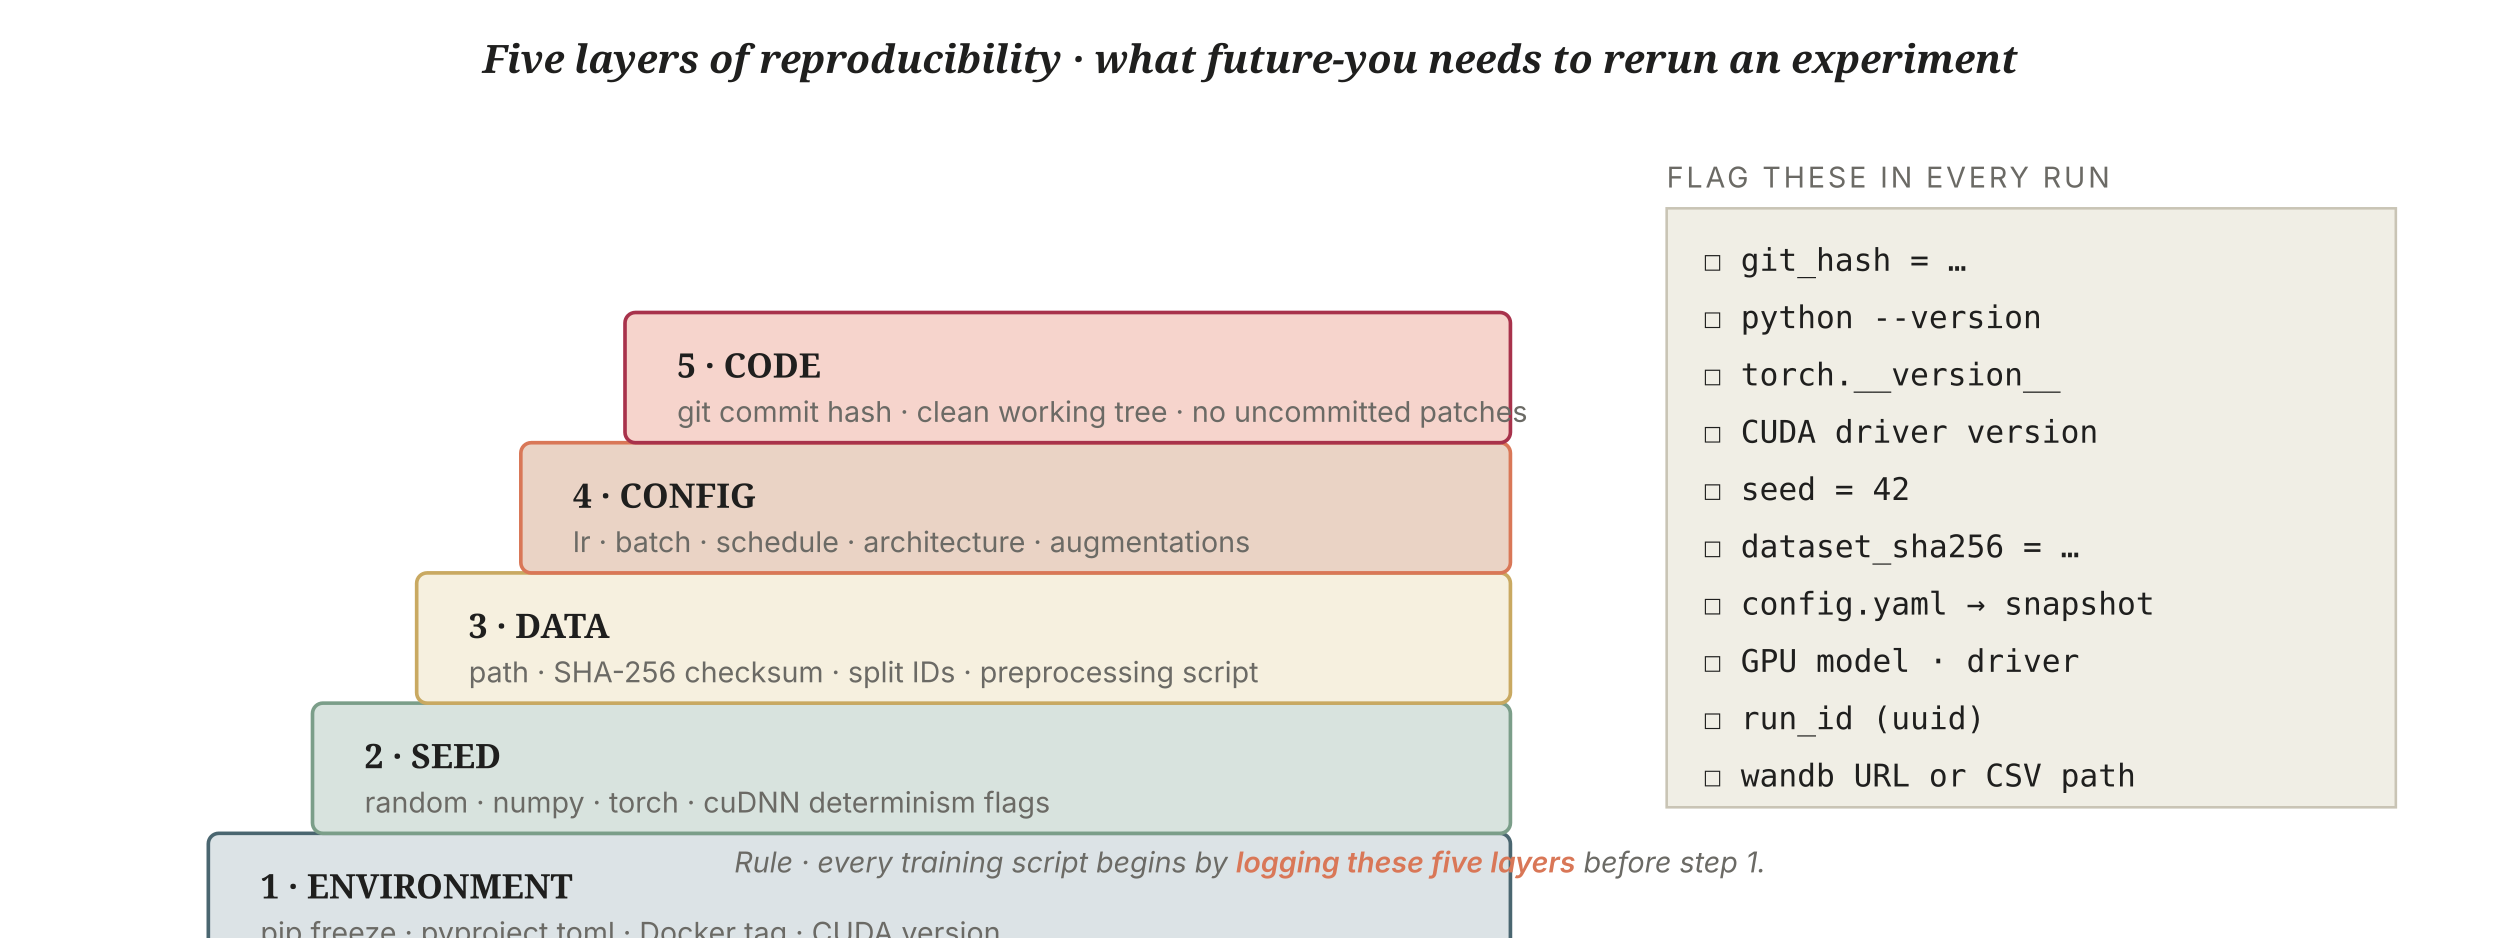
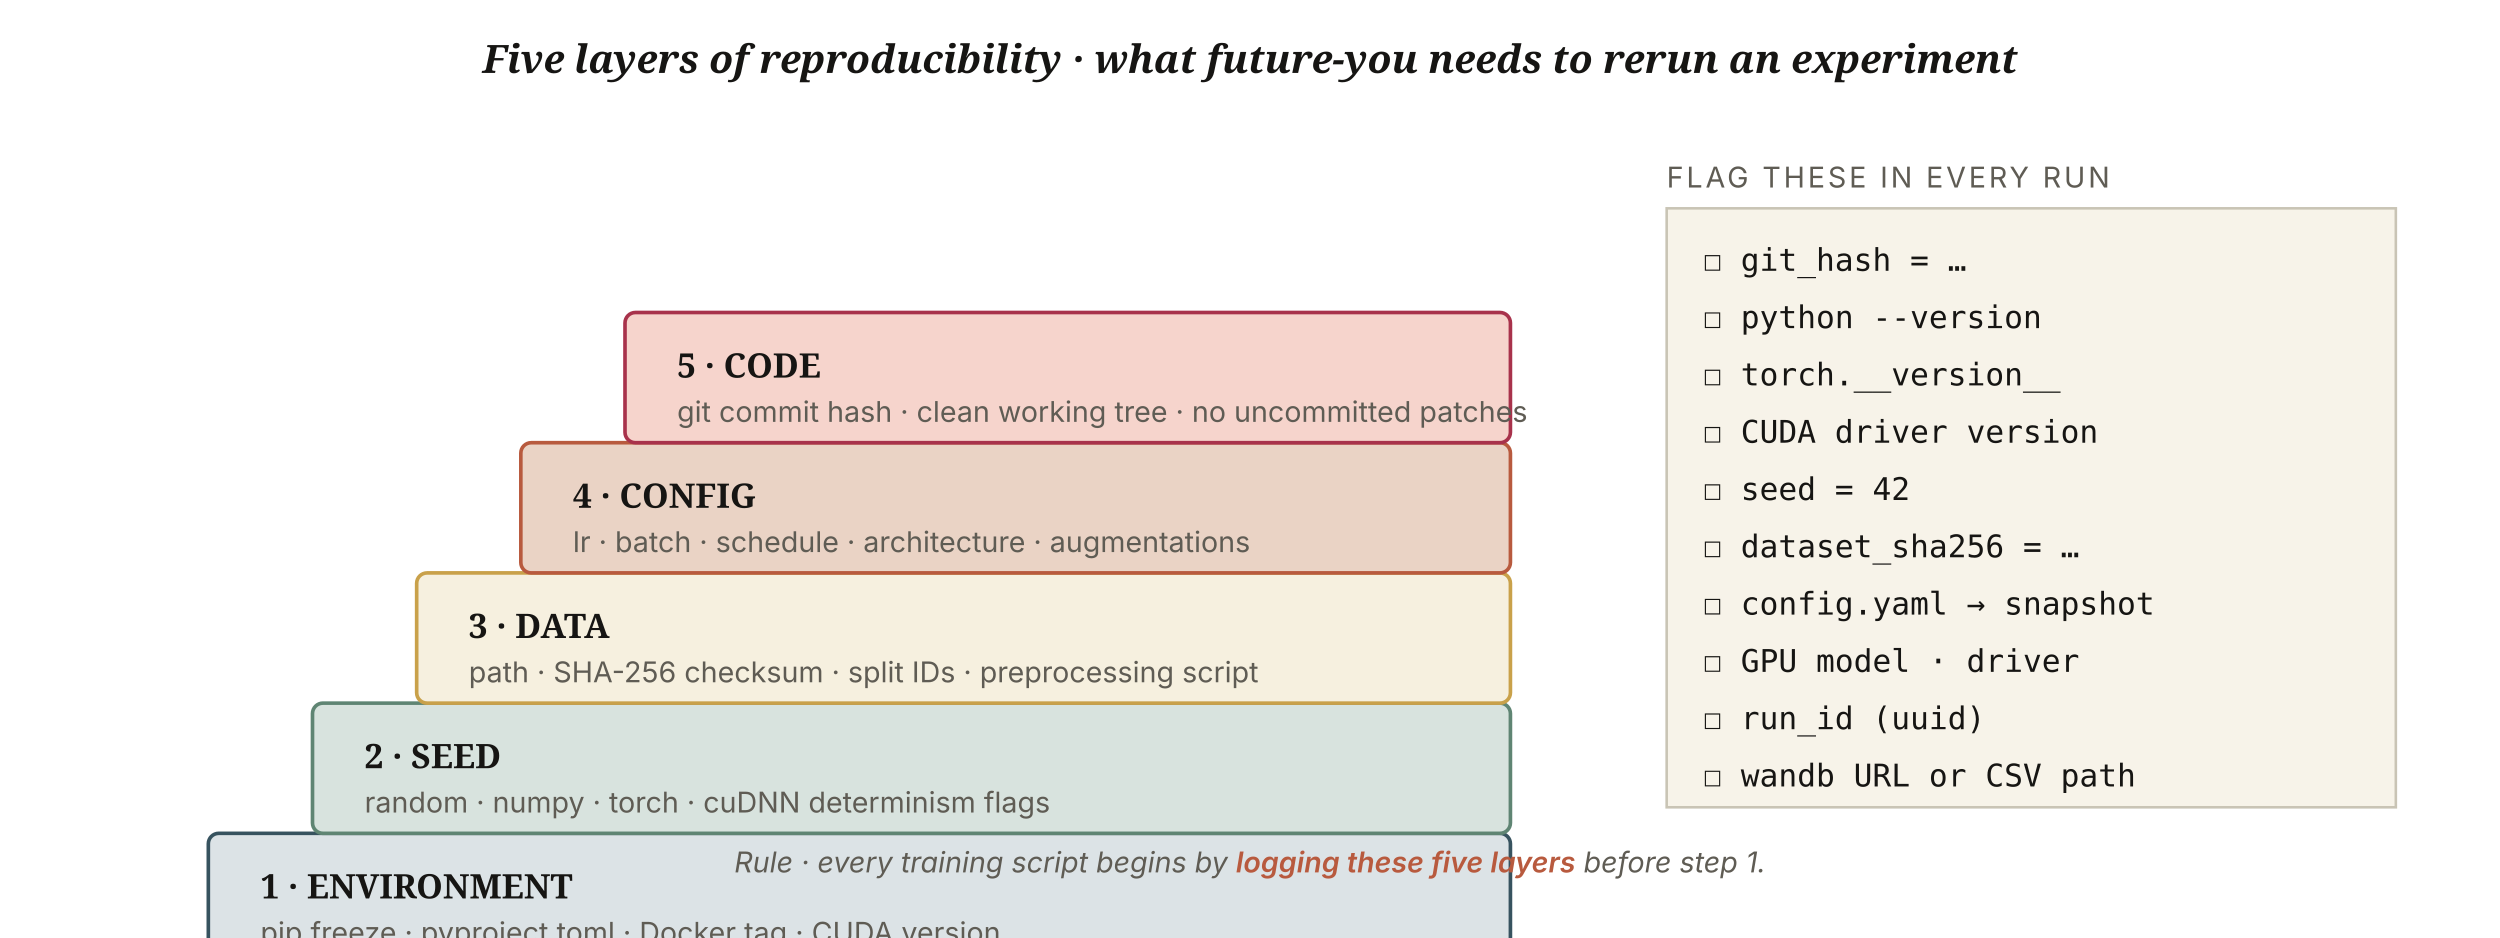
- <svg xmlns="http://www.w3.org/2000/svg" viewBox="0 0 960 360" font-family="Fraunces, Georgia, serif">
+ <svg xmlns="http://www.w3.org/2000/svg" viewBox="0 0 960 360" font-family="EB Garamond, Georgia, serif">
  <defs>
    <style>
-       .box   { fill:#F0EEE5; stroke:#1F1F1E; stroke-width:1.3; rx:4; ry:4; }
+       .box   { fill:#F7F3E9; stroke:#161513; stroke-width:1.3; rx:4; ry:4; }
      .layer1{ fill:#F6D4CC; stroke:#A8324B; stroke-width:1.4; rx:4; ry:4; }
-       .layer2{ fill:#EAD3C5; stroke:#D97757; stroke-width:1.4; rx:4; ry:4; }
-       .layer3{ fill:#F6F0DF; stroke:#C9A961; stroke-width:1.4; rx:4; ry:4; }
-       .layer4{ fill:#D8E3DE; stroke:#7B9E89; stroke-width:1.4; rx:4; ry:4; }
-       .layer5{ fill:#DCE3E6; stroke:#4A6670; stroke-width:1.4; rx:4; ry:4; }
-       .mono  { font-family:'JetBrains Mono', monospace; font-size:12px; fill:#1F1F1E; }
-       .mono-b{ font-family:'JetBrains Mono', monospace; font-size:13px; fill:#1F1F1E; font-weight:600; }
-       .lbl   { fill:#1F1F1E; font-size:13px; font-weight:600; }
-       .mut   { fill:#6B6A65; font-size:11px; font-family:Inter, sans-serif; }
-       .ttl   { fill:#1F1F1E; font-size:15px; font-weight:600; font-style:italic; }
-       .tag   { fill:#6B6A65; font-size:11px; letter-spacing:0.1em; text-transform:uppercase; font-family:Inter, sans-serif; }
+       .layer2{ fill:#EAD3C5; stroke:#B85A3E; stroke-width:1.4; rx:4; ry:4; }
+       .layer3{ fill:#F6F0DF; stroke:#C9A14A; stroke-width:1.4; rx:4; ry:4; }
+       .layer4{ fill:#D8E3DE; stroke:#5F8573; stroke-width:1.4; rx:4; ry:4; }
+       .layer5{ fill:#DCE3E6; stroke:#37535F; stroke-width:1.4; rx:4; ry:4; }
+       .mono  { font-family:'JetBrains Mono', monospace; font-size:12px; fill:#161513; }
+       .mono-b{ font-family:'JetBrains Mono', monospace; font-size:13px; fill:#161513; font-weight:600; }
+       .lbl   { fill:#161513; font-size:13px; font-weight:600; }
+       .mut   { fill:#5F5C54; font-size:11px; font-family:Inter, sans-serif; }
+       .ttl   { fill:#161513; font-size:15px; font-weight:600; font-style:italic; }
+       .tag   { fill:#5F5C54; font-size:11px; letter-spacing:0.1em; text-transform:uppercase; font-family:Inter, sans-serif; }
    </style>
  </defs>
  <text x="480" y="28" text-anchor="middle" class="ttl">Five layers of reproducibility · what future-you needs to rerun an experiment</text>
  <g transform="translate(80, 80)">
    <rect class="layer5" x="0" y="240" width="500" height="50" />
-     <text x="20" y="265" class="lbl" fill="#4A6670">1 · ENVIRONMENT</text>
-     <text x="20" y="282" class="mut" fill="#4A6670">pip freeze · pyproject.toml · Docker tag · CUDA version</text>
+     <text x="20" y="265" class="lbl" fill="#37535F">1 · ENVIRONMENT</text>
+     <text x="20" y="282" class="mut" fill="#37535F">pip freeze · pyproject.toml · Docker tag · CUDA version</text>
    <rect class="layer4" x="40" y="190" width="460" height="50" />
-     <text x="60" y="215" class="lbl" fill="#7B9E89">2 · SEED</text>
-     <text x="60" y="232" class="mut" fill="#7B9E89">random · numpy · torch · cuDNN determinism flags</text>
+     <text x="60" y="215" class="lbl" fill="#5F8573">2 · SEED</text>
+     <text x="60" y="232" class="mut" fill="#5F8573">random · numpy · torch · cuDNN determinism flags</text>
    <rect class="layer3" x="80" y="140" width="420" height="50" />
-     <text x="100" y="165" class="lbl" fill="#C9A961">3 · DATA</text>
-     <text x="100" y="182" class="mut" fill="#C9A961">path · SHA-256 checksum · split IDs · preprocessing script</text>
+     <text x="100" y="165" class="lbl" fill="#C9A14A">3 · DATA</text>
+     <text x="100" y="182" class="mut" fill="#C9A14A">path · SHA-256 checksum · split IDs · preprocessing script</text>
    <rect class="layer2" x="120" y="90" width="380" height="50" />
-     <text x="140" y="115" class="lbl" fill="#D97757">4 · CONFIG</text>
-     <text x="140" y="132" class="mut" fill="#D97757">lr · batch · schedule · architecture · augmentations</text>
+     <text x="140" y="115" class="lbl" fill="#B85A3E">4 · CONFIG</text>
+     <text x="140" y="132" class="mut" fill="#B85A3E">lr · batch · schedule · architecture · augmentations</text>
    <rect class="layer1" x="160" y="40" width="340" height="50" />
    <text x="180" y="65" class="lbl" fill="#A8324B">5 · CODE</text>
    <text x="180" y="82" class="mut" fill="#A8324B">git commit hash · clean working tree · no uncommitted patches</text>
  </g>
  <g transform="translate(640, 80)">
    <text x="0" y="-8" class="tag">FLAG THESE IN EVERY RUN</text>
-     <rect x="0" y="0" width="280" height="230" fill="#F0EEE5" stroke="#C9C4B5" />
+     <rect x="0" y="0" width="280" height="230" fill="#F7F3E9" stroke="#C9C4B5" />
    <g class="mono" transform="translate(14, 24)">
      <text x="0" y="0">☐ git_hash = …</text>
      <text x="0" y="22">☐ python --version</text>
      <text x="0" y="44">☐ torch.__version__</text>
      <text x="0" y="66">☐ CUDA driver version</text>
      <text x="0" y="88">☐ seed = 42</text>
      <text x="0" y="110">☐ dataset_sha256 = …</text>
      <text x="0" y="132">☐ config.yaml → snapshot</text>
      <text x="0" y="154">☐ GPU model · driver</text>
      <text x="0" y="176">☐ run_id (uuid)</text>
      <text x="0" y="198">☐ wandb URL or CSV path</text>
    </g>
  </g>
  <text x="480" y="335" text-anchor="middle" class="mut" font-style="italic">
-     Rule · every training script begins by <tspan fill="#D97757" font-weight="600">logging these five layers</tspan> before step 1.
+     Rule · every training script begins by <tspan fill="#B85A3E" font-weight="600">logging these five layers</tspan> before step 1.
  </text>
</svg>
